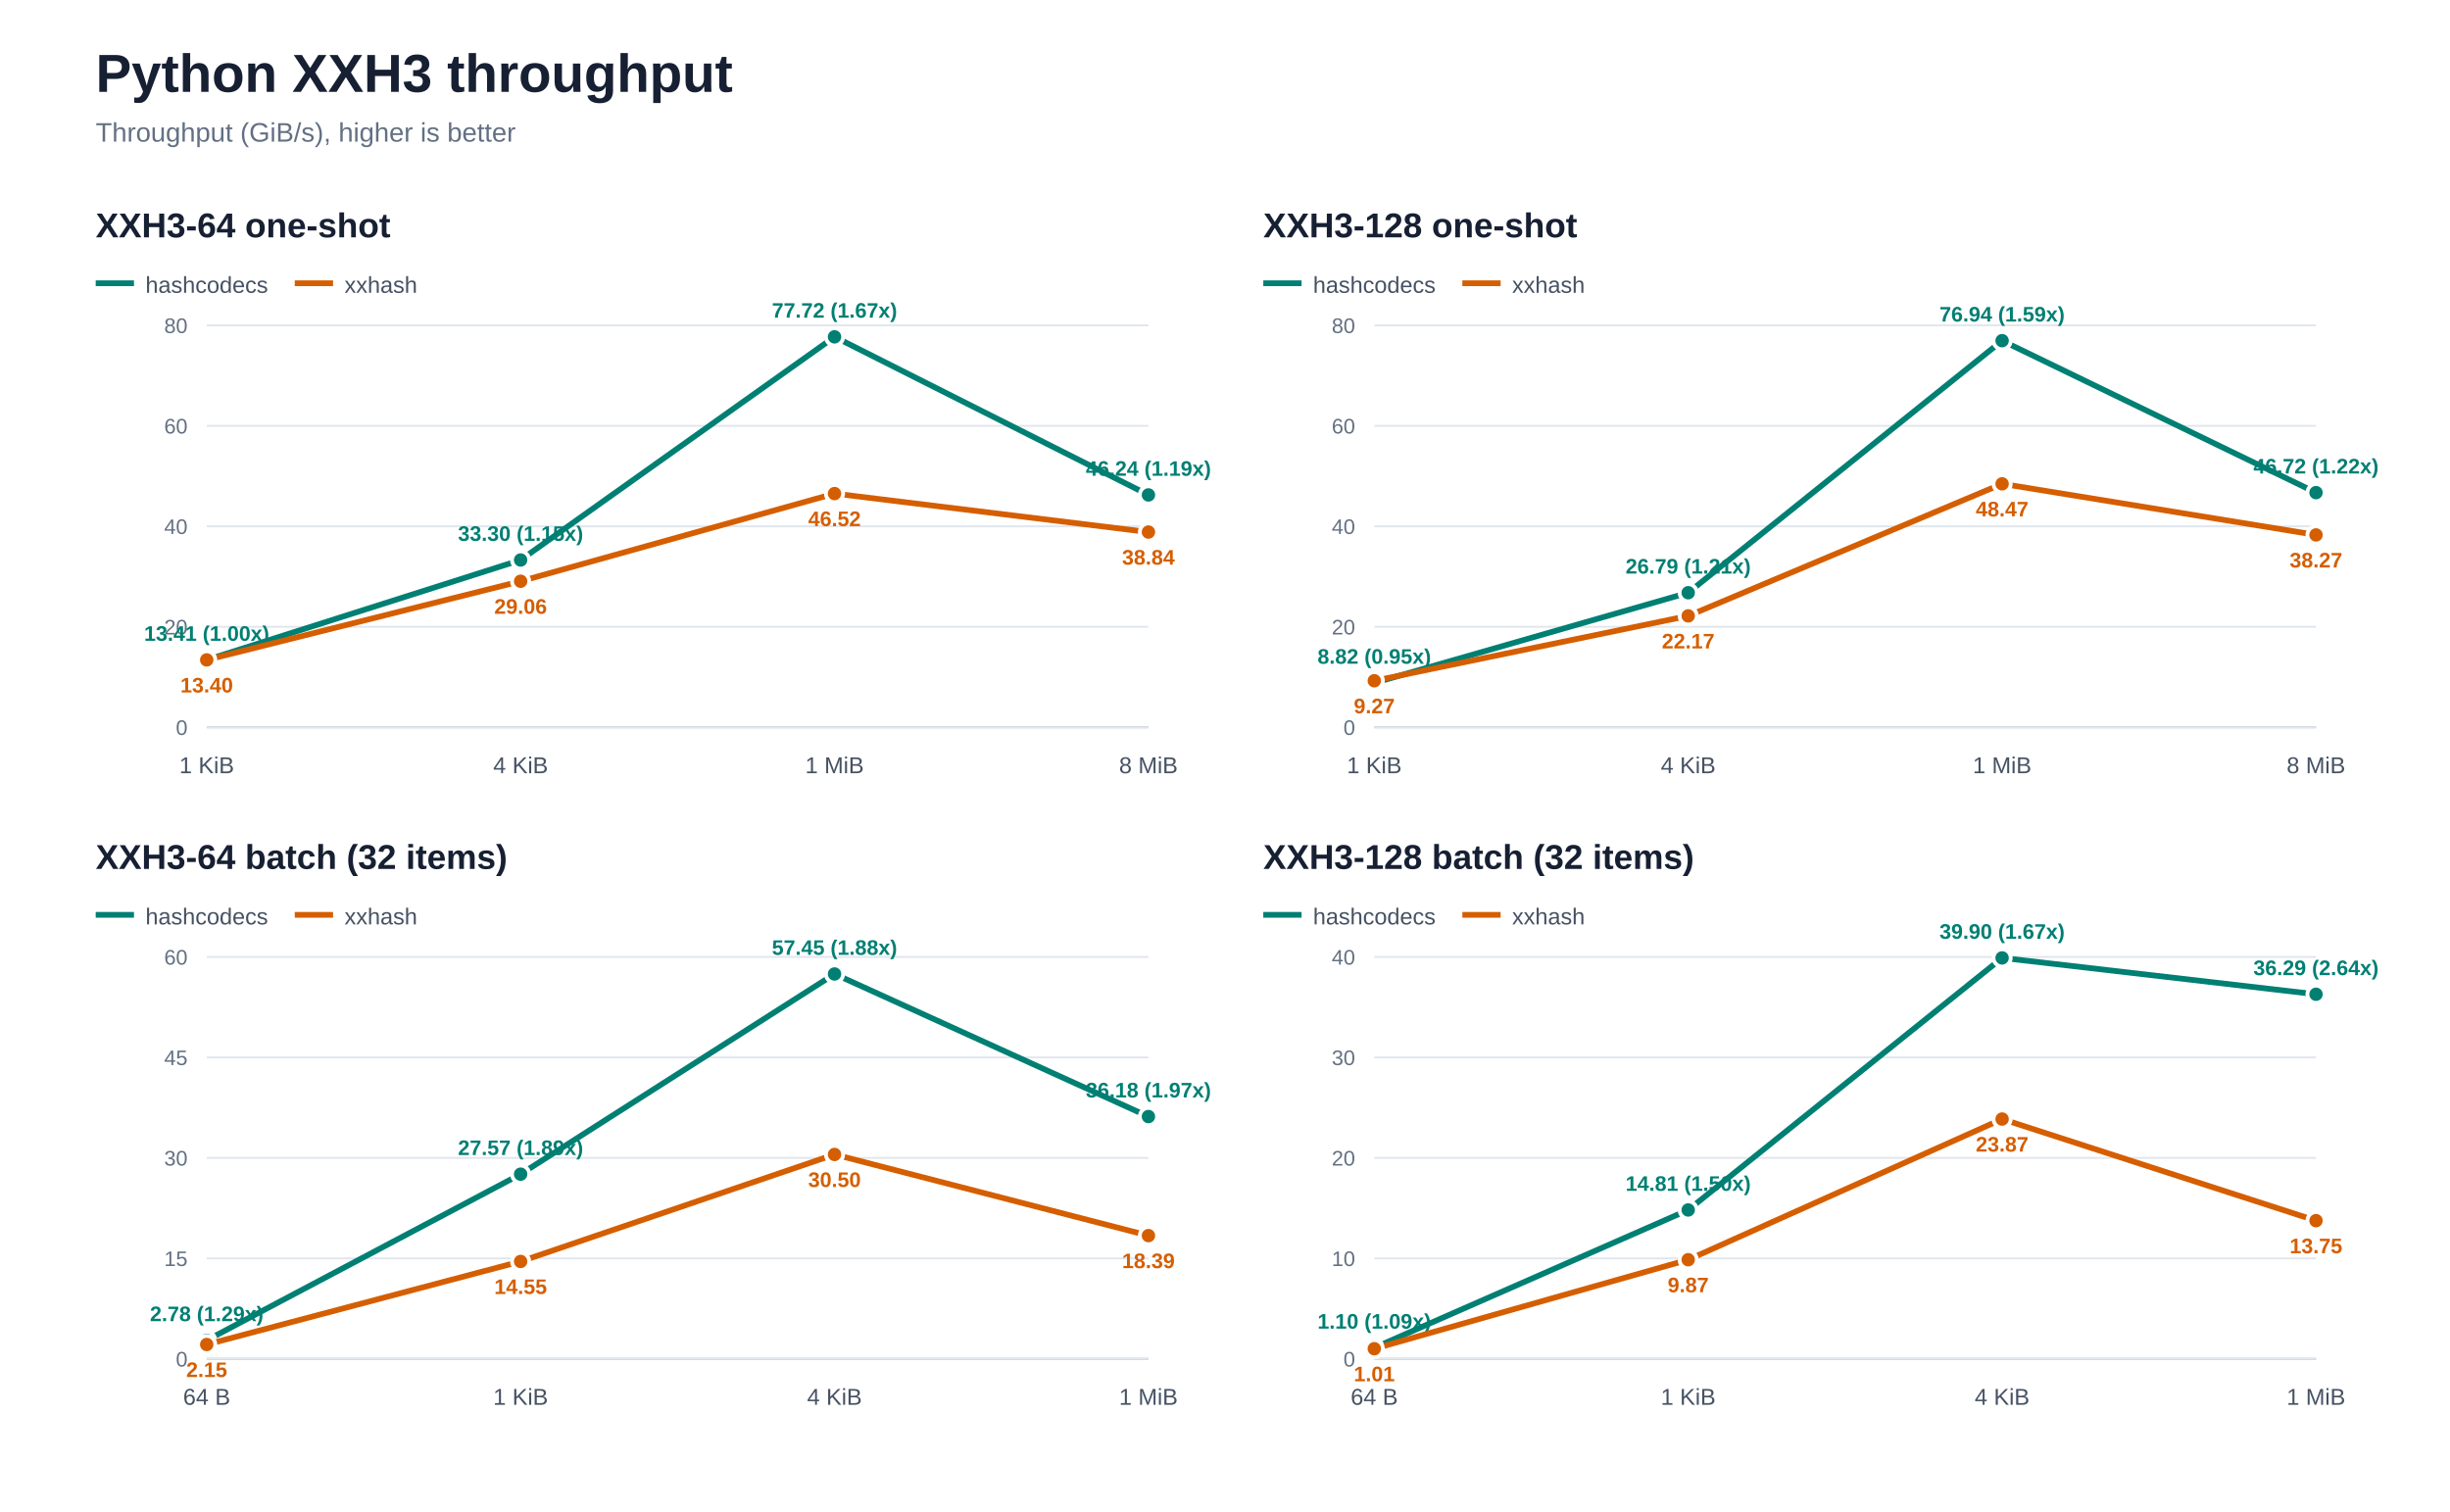
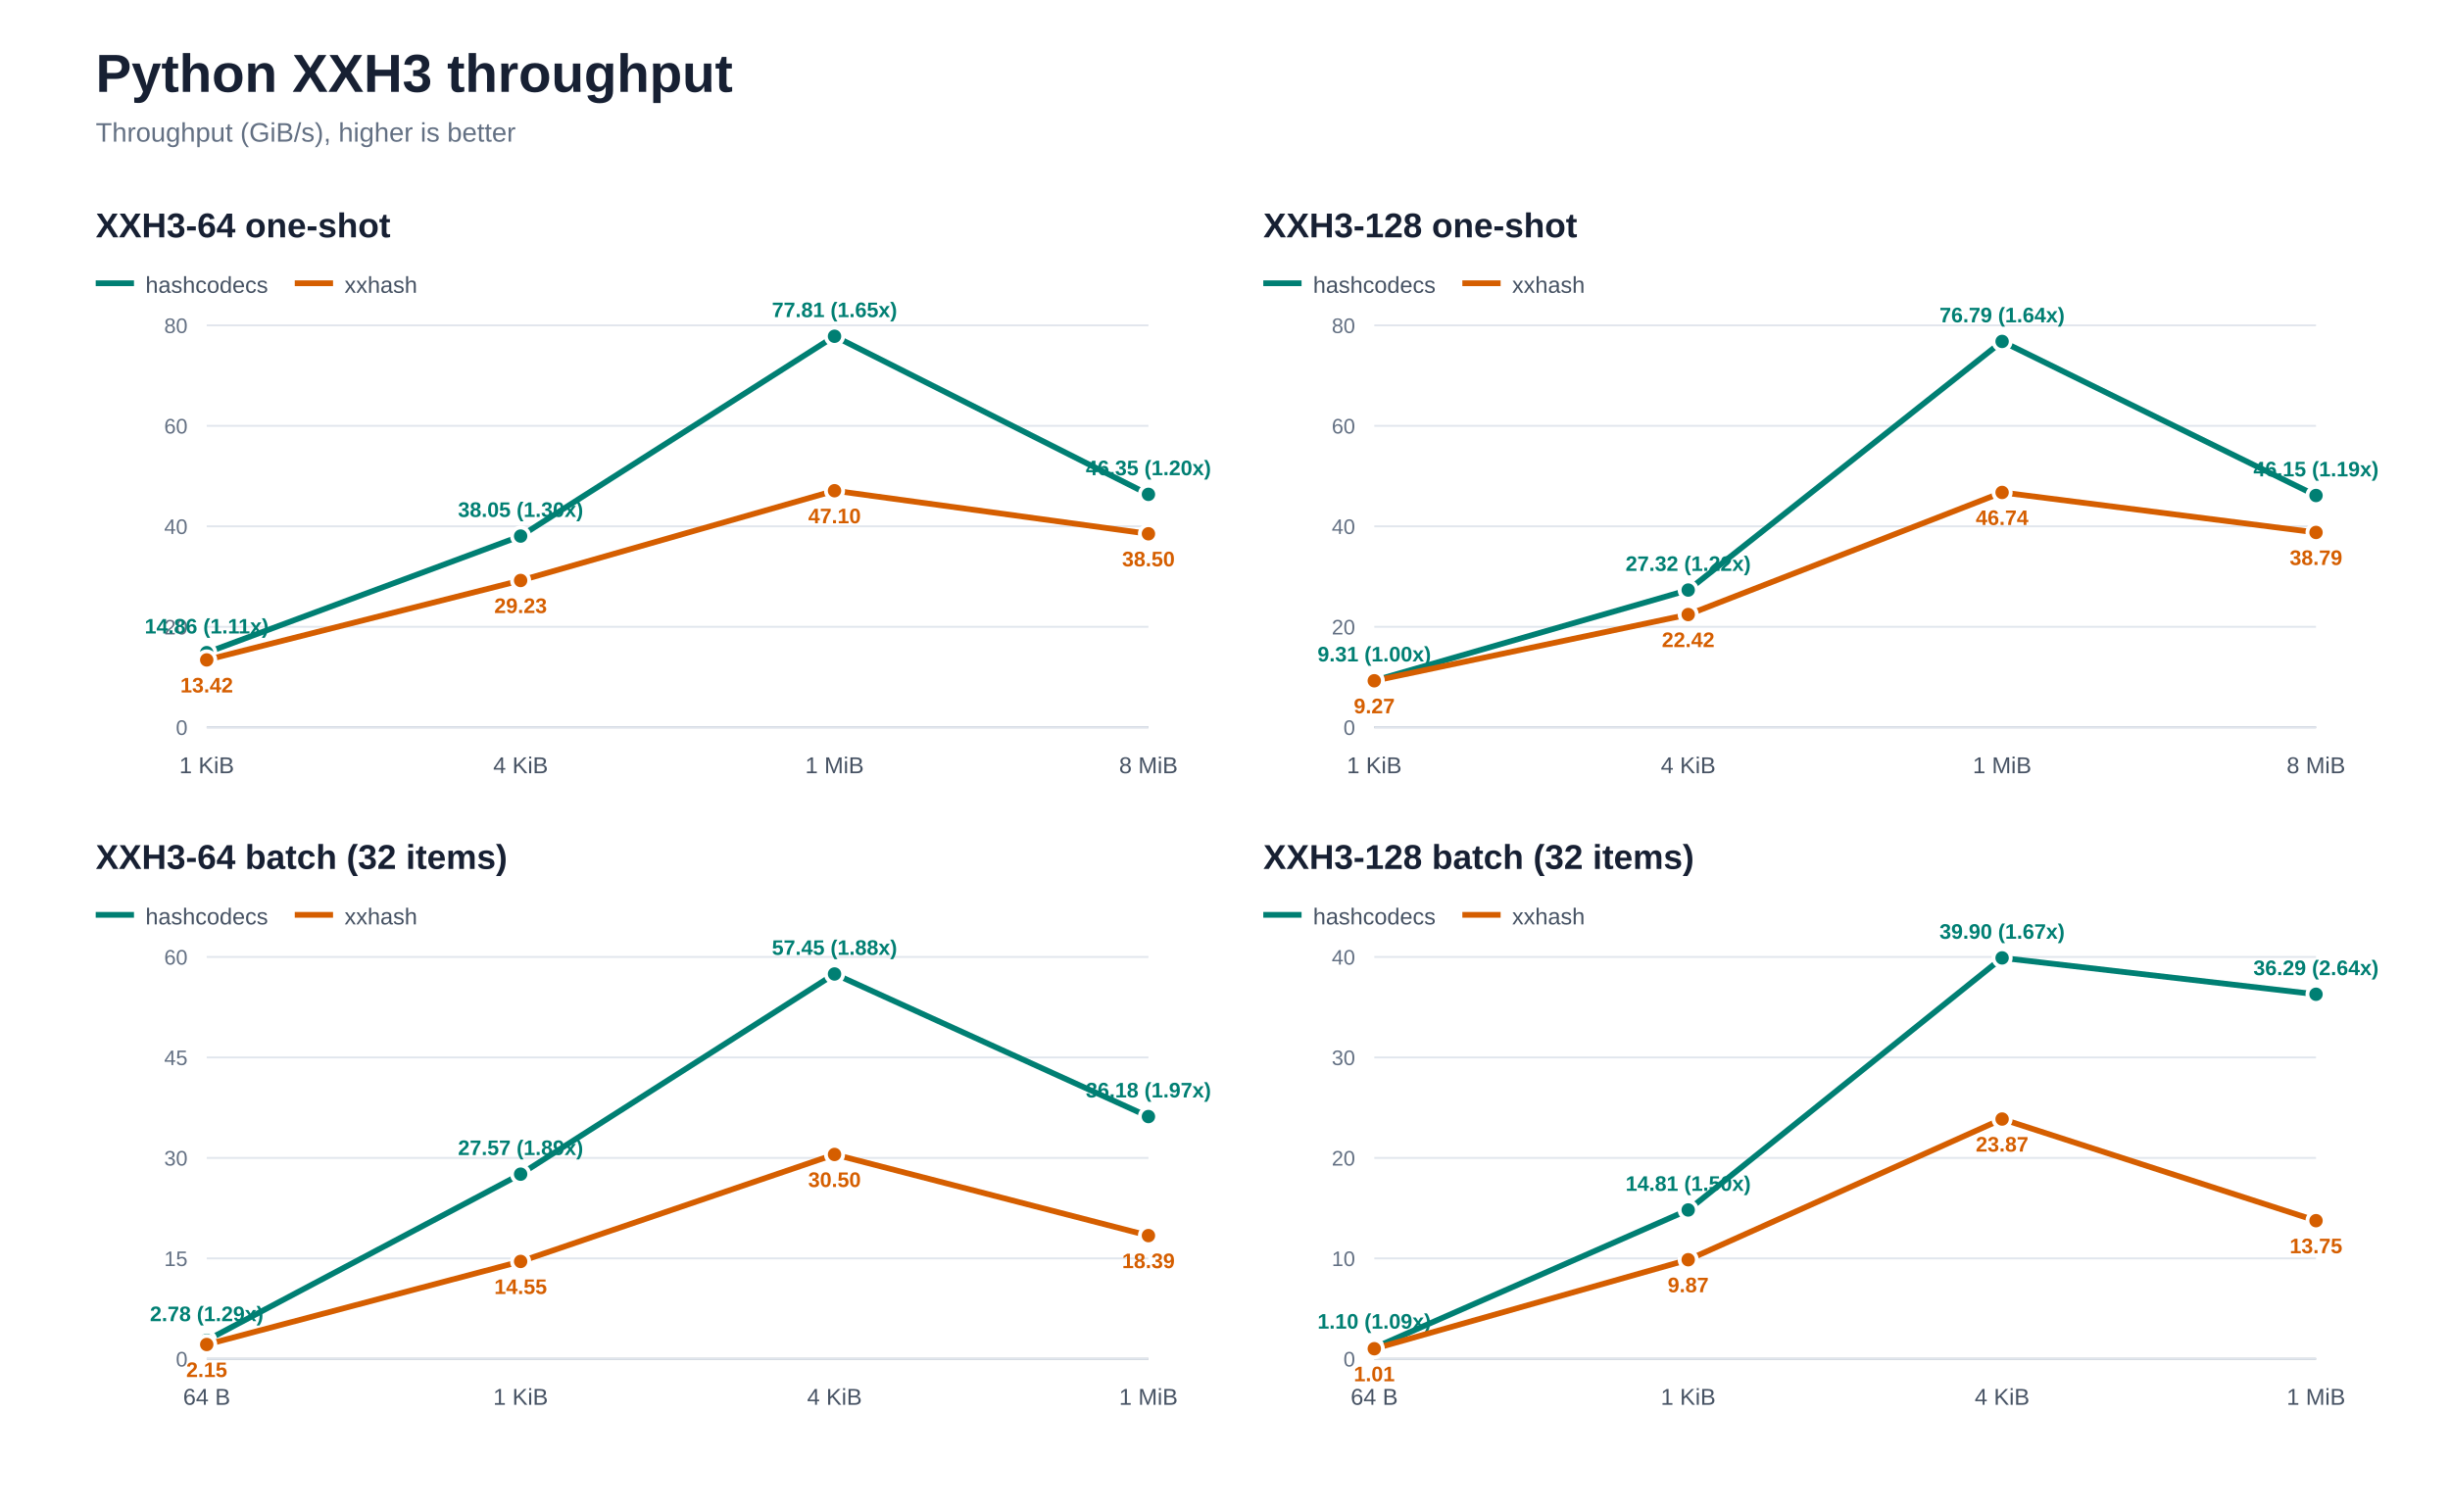
<svg xmlns="http://www.w3.org/2000/svg" width="1280" height="790" viewBox="0 0 1280 790" role="img" aria-labelledby="title desc">
  <rect width="100%" height="100%" fill="#ffffff" />
  <text x="50" y="48" fill="#172033" font-family="Segoe UI,Arial,sans-serif" font-size="28" font-weight="700">Python XXH3 throughput</text>
  <text x="50" y="74" fill="#637083" font-family="Segoe UI,Arial,sans-serif" font-size="14">Throughput (GiB/s), higher is better</text>
  <text x="50" y="124" fill="#172033" font-family="Segoe UI,Arial,sans-serif" font-size="18" font-weight="600">XXH3-64 one-shot</text>
  <line x1="108" y1="380" x2="600" y2="380" stroke="#9aa5b4" />
  <line x1="50" y1="148" x2="70" y2="148" stroke="#007f73" stroke-width="3" />
  <text x="76" y="153" fill="#465263" font-family="Segoe UI,Arial,sans-serif" font-size="12">hashcodecs</text>
  <line x1="154" y1="148" x2="174" y2="148" stroke="#d55e00" stroke-width="3" />
  <text x="180" y="153" fill="#465263" font-family="Segoe UI,Arial,sans-serif" font-size="12">xxhash</text>
  <line x1="108" y1="380.0" x2="600" y2="380.0" stroke="#e1e6ed" />
  <text x="98" y="384.0" text-anchor="end" fill="#637083" font-family="Segoe UI,Arial,sans-serif" font-size="11">0</text>
  <line x1="108" y1="327.5" x2="600" y2="327.5" stroke="#e1e6ed" />
  <text x="98" y="331.5" text-anchor="end" fill="#637083" font-family="Segoe UI,Arial,sans-serif" font-size="11">20</text>
  <line x1="108" y1="275.0" x2="600" y2="275.0" stroke="#e1e6ed" />
  <text x="98" y="279.0" text-anchor="end" fill="#637083" font-family="Segoe UI,Arial,sans-serif" font-size="11">40</text>
  <line x1="108" y1="222.5" x2="600" y2="222.5" stroke="#e1e6ed" />
  <text x="98" y="226.5" text-anchor="end" fill="#637083" font-family="Segoe UI,Arial,sans-serif" font-size="11">60</text>
  <line x1="108" y1="170.0" x2="600" y2="170.0" stroke="#e1e6ed" />
  <text x="98" y="174.0" text-anchor="end" fill="#637083" font-family="Segoe UI,Arial,sans-serif" font-size="11">80</text>
  <text x="108.0" y="404" text-anchor="middle" fill="#465263" font-family="Segoe UI,Arial,sans-serif" font-size="12">1 KiB</text>
  <text x="272.0" y="404" text-anchor="middle" fill="#465263" font-family="Segoe UI,Arial,sans-serif" font-size="12">4 KiB</text>
  <text x="436.0" y="404" text-anchor="middle" fill="#465263" font-family="Segoe UI,Arial,sans-serif" font-size="12">1 MiB</text>
  <text x="600.0" y="404" text-anchor="middle" fill="#465263" font-family="Segoe UI,Arial,sans-serif" font-size="12">8 MiB</text>
-   <polyline points="108.0,344.8 272.0,292.6 436.0,176.0 600.0,258.6" fill="none" stroke="#007f73" stroke-width="3" stroke-linejoin="round" stroke-linecap="round" />
-   <circle cx="108.0" cy="344.8" r="4.5" fill="#007f73" stroke="#ffffff" stroke-width="2" />
-   <text x="108.0" y="334.8" text-anchor="middle" fill="#007f73" font-family="Segoe UI,Arial,sans-serif" font-size="11" font-weight="600">13.41 (1.00x)</text>
-   <circle cx="272.0" cy="292.6" r="4.5" fill="#007f73" stroke="#ffffff" stroke-width="2" />
-   <text x="272.0" y="282.6" text-anchor="middle" fill="#007f73" font-family="Segoe UI,Arial,sans-serif" font-size="11" font-weight="600">33.30 (1.15x)</text>
-   <circle cx="436.0" cy="176.0" r="4.5" fill="#007f73" stroke="#ffffff" stroke-width="2" />
-   <text x="436.0" y="166.0" text-anchor="middle" fill="#007f73" font-family="Segoe UI,Arial,sans-serif" font-size="11" font-weight="600">77.72 (1.67x)</text>
-   <circle cx="600.0" cy="258.6" r="4.5" fill="#007f73" stroke="#ffffff" stroke-width="2" />
-   <text x="600.0" y="248.6" text-anchor="middle" fill="#007f73" font-family="Segoe UI,Arial,sans-serif" font-size="11" font-weight="600">46.24 (1.19x)</text>
-   <polyline points="108.0,344.8 272.0,303.7 436.0,257.9 600.0,278.0" fill="none" stroke="#d55e00" stroke-width="3" stroke-linejoin="round" stroke-linecap="round" />
+   <polyline points="108.0,341.0 272.0,280.1 436.0,175.7 600.0,258.3" fill="none" stroke="#007f73" stroke-width="3" stroke-linejoin="round" stroke-linecap="round" />
+   <circle cx="108.0" cy="341.0" r="4.5" fill="#007f73" stroke="#ffffff" stroke-width="2" />
+   <text x="108.0" y="331.0" text-anchor="middle" fill="#007f73" font-family="Segoe UI,Arial,sans-serif" font-size="11" font-weight="600">14.86 (1.11x)</text>
+   <circle cx="272.0" cy="280.1" r="4.5" fill="#007f73" stroke="#ffffff" stroke-width="2" />
+   <text x="272.0" y="270.1" text-anchor="middle" fill="#007f73" font-family="Segoe UI,Arial,sans-serif" font-size="11" font-weight="600">38.05 (1.30x)</text>
+   <circle cx="436.0" cy="175.7" r="4.5" fill="#007f73" stroke="#ffffff" stroke-width="2" />
+   <text x="436.0" y="165.7" text-anchor="middle" fill="#007f73" font-family="Segoe UI,Arial,sans-serif" font-size="11" font-weight="600">77.81 (1.65x)</text>
+   <circle cx="600.0" cy="258.3" r="4.5" fill="#007f73" stroke="#ffffff" stroke-width="2" />
+   <text x="600.0" y="248.3" text-anchor="middle" fill="#007f73" font-family="Segoe UI,Arial,sans-serif" font-size="11" font-weight="600">46.35 (1.20x)</text>
+   <polyline points="108.0,344.8 272.0,303.3 436.0,256.4 600.0,278.9" fill="none" stroke="#d55e00" stroke-width="3" stroke-linejoin="round" stroke-linecap="round" />
  <circle cx="108.0" cy="344.8" r="4.5" fill="#d55e00" stroke="#ffffff" stroke-width="2" />
-   <text x="108.0" y="361.8" text-anchor="middle" fill="#d55e00" font-family="Segoe UI,Arial,sans-serif" font-size="11" font-weight="600">13.40</text>
-   <circle cx="272.0" cy="303.7" r="4.5" fill="#d55e00" stroke="#ffffff" stroke-width="2" />
-   <text x="272.0" y="320.7" text-anchor="middle" fill="#d55e00" font-family="Segoe UI,Arial,sans-serif" font-size="11" font-weight="600">29.06</text>
-   <circle cx="436.0" cy="257.9" r="4.5" fill="#d55e00" stroke="#ffffff" stroke-width="2" />
-   <text x="436.0" y="274.9" text-anchor="middle" fill="#d55e00" font-family="Segoe UI,Arial,sans-serif" font-size="11" font-weight="600">46.52</text>
-   <circle cx="600.0" cy="278.0" r="4.5" fill="#d55e00" stroke="#ffffff" stroke-width="2" />
-   <text x="600.0" y="295.0" text-anchor="middle" fill="#d55e00" font-family="Segoe UI,Arial,sans-serif" font-size="11" font-weight="600">38.84</text>
+   <text x="108.0" y="361.8" text-anchor="middle" fill="#d55e00" font-family="Segoe UI,Arial,sans-serif" font-size="11" font-weight="600">13.42</text>
+   <circle cx="272.0" cy="303.3" r="4.5" fill="#d55e00" stroke="#ffffff" stroke-width="2" />
+   <text x="272.0" y="320.3" text-anchor="middle" fill="#d55e00" font-family="Segoe UI,Arial,sans-serif" font-size="11" font-weight="600">29.23</text>
+   <circle cx="436.0" cy="256.4" r="4.5" fill="#d55e00" stroke="#ffffff" stroke-width="2" />
+   <text x="436.0" y="273.4" text-anchor="middle" fill="#d55e00" font-family="Segoe UI,Arial,sans-serif" font-size="11" font-weight="600">47.10</text>
+   <circle cx="600.0" cy="278.9" r="4.5" fill="#d55e00" stroke="#ffffff" stroke-width="2" />
+   <text x="600.0" y="295.9" text-anchor="middle" fill="#d55e00" font-family="Segoe UI,Arial,sans-serif" font-size="11" font-weight="600">38.50</text>
  <text x="660" y="124" fill="#172033" font-family="Segoe UI,Arial,sans-serif" font-size="18" font-weight="600">XXH3-128 one-shot</text>
  <line x1="718" y1="380" x2="1210" y2="380" stroke="#9aa5b4" />
  <line x1="660" y1="148" x2="680" y2="148" stroke="#007f73" stroke-width="3" />
  <text x="686" y="153" fill="#465263" font-family="Segoe UI,Arial,sans-serif" font-size="12">hashcodecs</text>
  <line x1="764" y1="148" x2="784" y2="148" stroke="#d55e00" stroke-width="3" />
  <text x="790" y="153" fill="#465263" font-family="Segoe UI,Arial,sans-serif" font-size="12">xxhash</text>
  <line x1="718" y1="380.0" x2="1210" y2="380.0" stroke="#e1e6ed" />
  <text x="708" y="384.0" text-anchor="end" fill="#637083" font-family="Segoe UI,Arial,sans-serif" font-size="11">0</text>
  <line x1="718" y1="327.5" x2="1210" y2="327.5" stroke="#e1e6ed" />
  <text x="708" y="331.5" text-anchor="end" fill="#637083" font-family="Segoe UI,Arial,sans-serif" font-size="11">20</text>
  <line x1="718" y1="275.0" x2="1210" y2="275.0" stroke="#e1e6ed" />
  <text x="708" y="279.0" text-anchor="end" fill="#637083" font-family="Segoe UI,Arial,sans-serif" font-size="11">40</text>
  <line x1="718" y1="222.5" x2="1210" y2="222.5" stroke="#e1e6ed" />
  <text x="708" y="226.5" text-anchor="end" fill="#637083" font-family="Segoe UI,Arial,sans-serif" font-size="11">60</text>
  <line x1="718" y1="170.0" x2="1210" y2="170.0" stroke="#e1e6ed" />
  <text x="708" y="174.0" text-anchor="end" fill="#637083" font-family="Segoe UI,Arial,sans-serif" font-size="11">80</text>
  <text x="718.0" y="404" text-anchor="middle" fill="#465263" font-family="Segoe UI,Arial,sans-serif" font-size="12">1 KiB</text>
  <text x="882.0" y="404" text-anchor="middle" fill="#465263" font-family="Segoe UI,Arial,sans-serif" font-size="12">4 KiB</text>
  <text x="1046.0" y="404" text-anchor="middle" fill="#465263" font-family="Segoe UI,Arial,sans-serif" font-size="12">1 MiB</text>
  <text x="1210.0" y="404" text-anchor="middle" fill="#465263" font-family="Segoe UI,Arial,sans-serif" font-size="12">8 MiB</text>
-   <polyline points="718.0,356.8 882.0,309.7 1046.0,178.0 1210.0,257.4" fill="none" stroke="#007f73" stroke-width="3" stroke-linejoin="round" stroke-linecap="round" />
-   <circle cx="718.0" cy="356.8" r="4.5" fill="#007f73" stroke="#ffffff" stroke-width="2" />
-   <text x="718.0" y="346.8" text-anchor="middle" fill="#007f73" font-family="Segoe UI,Arial,sans-serif" font-size="11" font-weight="600">8.82 (0.95x)</text>
-   <circle cx="882.0" cy="309.7" r="4.5" fill="#007f73" stroke="#ffffff" stroke-width="2" />
-   <text x="882.0" y="299.7" text-anchor="middle" fill="#007f73" font-family="Segoe UI,Arial,sans-serif" font-size="11" font-weight="600">26.79 (1.21x)</text>
-   <circle cx="1046.0" cy="178.0" r="4.5" fill="#007f73" stroke="#ffffff" stroke-width="2" />
-   <text x="1046.0" y="168.0" text-anchor="middle" fill="#007f73" font-family="Segoe UI,Arial,sans-serif" font-size="11" font-weight="600">76.94 (1.59x)</text>
-   <circle cx="1210.0" cy="257.4" r="4.5" fill="#007f73" stroke="#ffffff" stroke-width="2" />
-   <text x="1210.0" y="247.4" text-anchor="middle" fill="#007f73" font-family="Segoe UI,Arial,sans-serif" font-size="11" font-weight="600">46.72 (1.22x)</text>
-   <polyline points="718.0,355.7 882.0,321.8 1046.0,252.8 1210.0,279.5" fill="none" stroke="#d55e00" stroke-width="3" stroke-linejoin="round" stroke-linecap="round" />
+   <polyline points="718.0,355.6 882.0,308.3 1046.0,178.4 1210.0,258.9" fill="none" stroke="#007f73" stroke-width="3" stroke-linejoin="round" stroke-linecap="round" />
+   <circle cx="718.0" cy="355.6" r="4.5" fill="#007f73" stroke="#ffffff" stroke-width="2" />
+   <text x="718.0" y="345.6" text-anchor="middle" fill="#007f73" font-family="Segoe UI,Arial,sans-serif" font-size="11" font-weight="600">9.31 (1.00x)</text>
+   <circle cx="882.0" cy="308.3" r="4.5" fill="#007f73" stroke="#ffffff" stroke-width="2" />
+   <text x="882.0" y="298.3" text-anchor="middle" fill="#007f73" font-family="Segoe UI,Arial,sans-serif" font-size="11" font-weight="600">27.32 (1.22x)</text>
+   <circle cx="1046.0" cy="178.4" r="4.5" fill="#007f73" stroke="#ffffff" stroke-width="2" />
+   <text x="1046.0" y="168.4" text-anchor="middle" fill="#007f73" font-family="Segoe UI,Arial,sans-serif" font-size="11" font-weight="600">76.79 (1.64x)</text>
+   <circle cx="1210.0" cy="258.9" r="4.5" fill="#007f73" stroke="#ffffff" stroke-width="2" />
+   <text x="1210.0" y="248.9" text-anchor="middle" fill="#007f73" font-family="Segoe UI,Arial,sans-serif" font-size="11" font-weight="600">46.15 (1.19x)</text>
+   <polyline points="718.0,355.7 882.0,321.1 1046.0,257.3 1210.0,278.2" fill="none" stroke="#d55e00" stroke-width="3" stroke-linejoin="round" stroke-linecap="round" />
  <circle cx="718.0" cy="355.7" r="4.5" fill="#d55e00" stroke="#ffffff" stroke-width="2" />
  <text x="718.0" y="372.7" text-anchor="middle" fill="#d55e00" font-family="Segoe UI,Arial,sans-serif" font-size="11" font-weight="600">9.27</text>
-   <circle cx="882.0" cy="321.8" r="4.5" fill="#d55e00" stroke="#ffffff" stroke-width="2" />
-   <text x="882.0" y="338.8" text-anchor="middle" fill="#d55e00" font-family="Segoe UI,Arial,sans-serif" font-size="11" font-weight="600">22.17</text>
-   <circle cx="1046.0" cy="252.8" r="4.5" fill="#d55e00" stroke="#ffffff" stroke-width="2" />
-   <text x="1046.0" y="269.8" text-anchor="middle" fill="#d55e00" font-family="Segoe UI,Arial,sans-serif" font-size="11" font-weight="600">48.47</text>
-   <circle cx="1210.0" cy="279.5" r="4.5" fill="#d55e00" stroke="#ffffff" stroke-width="2" />
-   <text x="1210.0" y="296.5" text-anchor="middle" fill="#d55e00" font-family="Segoe UI,Arial,sans-serif" font-size="11" font-weight="600">38.27</text>
+   <circle cx="882.0" cy="321.1" r="4.5" fill="#d55e00" stroke="#ffffff" stroke-width="2" />
+   <text x="882.0" y="338.1" text-anchor="middle" fill="#d55e00" font-family="Segoe UI,Arial,sans-serif" font-size="11" font-weight="600">22.42</text>
+   <circle cx="1046.0" cy="257.3" r="4.5" fill="#d55e00" stroke="#ffffff" stroke-width="2" />
+   <text x="1046.0" y="274.3" text-anchor="middle" fill="#d55e00" font-family="Segoe UI,Arial,sans-serif" font-size="11" font-weight="600">46.74</text>
+   <circle cx="1210.0" cy="278.2" r="4.5" fill="#d55e00" stroke="#ffffff" stroke-width="2" />
+   <text x="1210.0" y="295.2" text-anchor="middle" fill="#d55e00" font-family="Segoe UI,Arial,sans-serif" font-size="11" font-weight="600">38.79</text>
  <text x="50" y="454" fill="#172033" font-family="Segoe UI,Arial,sans-serif" font-size="18" font-weight="600">XXH3-64 batch (32 items)</text>
  <line x1="108" y1="710" x2="600" y2="710" stroke="#9aa5b4" />
  <line x1="50" y1="478" x2="70" y2="478" stroke="#007f73" stroke-width="3" />
  <text x="76" y="483" fill="#465263" font-family="Segoe UI,Arial,sans-serif" font-size="12">hashcodecs</text>
  <line x1="154" y1="478" x2="174" y2="478" stroke="#d55e00" stroke-width="3" />
  <text x="180" y="483" fill="#465263" font-family="Segoe UI,Arial,sans-serif" font-size="12">xxhash</text>
  <line x1="108" y1="710.0" x2="600" y2="710.0" stroke="#e1e6ed" />
  <text x="98" y="714.0" text-anchor="end" fill="#637083" font-family="Segoe UI,Arial,sans-serif" font-size="11">0</text>
  <line x1="108" y1="657.5" x2="600" y2="657.5" stroke="#e1e6ed" />
  <text x="98" y="661.5" text-anchor="end" fill="#637083" font-family="Segoe UI,Arial,sans-serif" font-size="11">15</text>
  <line x1="108" y1="605.0" x2="600" y2="605.0" stroke="#e1e6ed" />
  <text x="98" y="609.0" text-anchor="end" fill="#637083" font-family="Segoe UI,Arial,sans-serif" font-size="11">30</text>
  <line x1="108" y1="552.5" x2="600" y2="552.5" stroke="#e1e6ed" />
  <text x="98" y="556.5" text-anchor="end" fill="#637083" font-family="Segoe UI,Arial,sans-serif" font-size="11">45</text>
  <line x1="108" y1="500.0" x2="600" y2="500.0" stroke="#e1e6ed" />
  <text x="98" y="504.0" text-anchor="end" fill="#637083" font-family="Segoe UI,Arial,sans-serif" font-size="11">60</text>
  <text x="108.0" y="734" text-anchor="middle" fill="#465263" font-family="Segoe UI,Arial,sans-serif" font-size="12">64 B</text>
  <text x="272.0" y="734" text-anchor="middle" fill="#465263" font-family="Segoe UI,Arial,sans-serif" font-size="12">1 KiB</text>
  <text x="436.0" y="734" text-anchor="middle" fill="#465263" font-family="Segoe UI,Arial,sans-serif" font-size="12">4 KiB</text>
  <text x="600.0" y="734" text-anchor="middle" fill="#465263" font-family="Segoe UI,Arial,sans-serif" font-size="12">1 MiB</text>
  <polyline points="108.0,700.3 272.0,613.5 436.0,508.9 600.0,583.4" fill="none" stroke="#007f73" stroke-width="3" stroke-linejoin="round" stroke-linecap="round" />
  <circle cx="108.0" cy="700.3" r="4.5" fill="#007f73" stroke="#ffffff" stroke-width="2" />
  <text x="108.0" y="690.3" text-anchor="middle" fill="#007f73" font-family="Segoe UI,Arial,sans-serif" font-size="11" font-weight="600">2.78 (1.29x)</text>
  <circle cx="272.0" cy="613.5" r="4.5" fill="#007f73" stroke="#ffffff" stroke-width="2" />
  <text x="272.0" y="603.5" text-anchor="middle" fill="#007f73" font-family="Segoe UI,Arial,sans-serif" font-size="11" font-weight="600">27.57 (1.89x)</text>
  <circle cx="436.0" cy="508.9" r="4.5" fill="#007f73" stroke="#ffffff" stroke-width="2" />
  <text x="436.0" y="498.9" text-anchor="middle" fill="#007f73" font-family="Segoe UI,Arial,sans-serif" font-size="11" font-weight="600">57.45 (1.88x)</text>
  <circle cx="600.0" cy="583.4" r="4.5" fill="#007f73" stroke="#ffffff" stroke-width="2" />
  <text x="600.0" y="573.4" text-anchor="middle" fill="#007f73" font-family="Segoe UI,Arial,sans-serif" font-size="11" font-weight="600">36.18 (1.97x)</text>
  <polyline points="108.0,702.5 272.0,659.1 436.0,603.2 600.0,645.6" fill="none" stroke="#d55e00" stroke-width="3" stroke-linejoin="round" stroke-linecap="round" />
  <circle cx="108.0" cy="702.5" r="4.5" fill="#d55e00" stroke="#ffffff" stroke-width="2" />
  <text x="108.0" y="719.5" text-anchor="middle" fill="#d55e00" font-family="Segoe UI,Arial,sans-serif" font-size="11" font-weight="600">2.15</text>
  <circle cx="272.0" cy="659.1" r="4.5" fill="#d55e00" stroke="#ffffff" stroke-width="2" />
  <text x="272.0" y="676.1" text-anchor="middle" fill="#d55e00" font-family="Segoe UI,Arial,sans-serif" font-size="11" font-weight="600">14.55</text>
  <circle cx="436.0" cy="603.2" r="4.5" fill="#d55e00" stroke="#ffffff" stroke-width="2" />
  <text x="436.0" y="620.2" text-anchor="middle" fill="#d55e00" font-family="Segoe UI,Arial,sans-serif" font-size="11" font-weight="600">30.50</text>
  <circle cx="600.0" cy="645.6" r="4.5" fill="#d55e00" stroke="#ffffff" stroke-width="2" />
  <text x="600.0" y="662.6" text-anchor="middle" fill="#d55e00" font-family="Segoe UI,Arial,sans-serif" font-size="11" font-weight="600">18.39</text>
  <text x="660" y="454" fill="#172033" font-family="Segoe UI,Arial,sans-serif" font-size="18" font-weight="600">XXH3-128 batch (32 items)</text>
  <line x1="718" y1="710" x2="1210" y2="710" stroke="#9aa5b4" />
  <line x1="660" y1="478" x2="680" y2="478" stroke="#007f73" stroke-width="3" />
  <text x="686" y="483" fill="#465263" font-family="Segoe UI,Arial,sans-serif" font-size="12">hashcodecs</text>
  <line x1="764" y1="478" x2="784" y2="478" stroke="#d55e00" stroke-width="3" />
  <text x="790" y="483" fill="#465263" font-family="Segoe UI,Arial,sans-serif" font-size="12">xxhash</text>
  <line x1="718" y1="710.0" x2="1210" y2="710.0" stroke="#e1e6ed" />
  <text x="708" y="714.0" text-anchor="end" fill="#637083" font-family="Segoe UI,Arial,sans-serif" font-size="11">0</text>
  <line x1="718" y1="657.5" x2="1210" y2="657.5" stroke="#e1e6ed" />
  <text x="708" y="661.5" text-anchor="end" fill="#637083" font-family="Segoe UI,Arial,sans-serif" font-size="11">10</text>
  <line x1="718" y1="605.0" x2="1210" y2="605.0" stroke="#e1e6ed" />
  <text x="708" y="609.0" text-anchor="end" fill="#637083" font-family="Segoe UI,Arial,sans-serif" font-size="11">20</text>
  <line x1="718" y1="552.5" x2="1210" y2="552.5" stroke="#e1e6ed" />
  <text x="708" y="556.5" text-anchor="end" fill="#637083" font-family="Segoe UI,Arial,sans-serif" font-size="11">30</text>
  <line x1="718" y1="500.0" x2="1210" y2="500.0" stroke="#e1e6ed" />
  <text x="708" y="504.0" text-anchor="end" fill="#637083" font-family="Segoe UI,Arial,sans-serif" font-size="11">40</text>
  <text x="718.0" y="734" text-anchor="middle" fill="#465263" font-family="Segoe UI,Arial,sans-serif" font-size="12">64 B</text>
  <text x="882.0" y="734" text-anchor="middle" fill="#465263" font-family="Segoe UI,Arial,sans-serif" font-size="12">1 KiB</text>
  <text x="1046.0" y="734" text-anchor="middle" fill="#465263" font-family="Segoe UI,Arial,sans-serif" font-size="12">4 KiB</text>
  <text x="1210.0" y="734" text-anchor="middle" fill="#465263" font-family="Segoe UI,Arial,sans-serif" font-size="12">1 MiB</text>
  <polyline points="718.0,704.2 882.0,632.2 1046.0,500.5 1210.0,519.5" fill="none" stroke="#007f73" stroke-width="3" stroke-linejoin="round" stroke-linecap="round" />
  <circle cx="718.0" cy="704.2" r="4.5" fill="#007f73" stroke="#ffffff" stroke-width="2" />
  <text x="718.0" y="694.2" text-anchor="middle" fill="#007f73" font-family="Segoe UI,Arial,sans-serif" font-size="11" font-weight="600">1.10 (1.09x)</text>
  <circle cx="882.0" cy="632.2" r="4.5" fill="#007f73" stroke="#ffffff" stroke-width="2" />
  <text x="882.0" y="622.2" text-anchor="middle" fill="#007f73" font-family="Segoe UI,Arial,sans-serif" font-size="11" font-weight="600">14.81 (1.50x)</text>
  <circle cx="1046.0" cy="500.5" r="4.5" fill="#007f73" stroke="#ffffff" stroke-width="2" />
  <text x="1046.0" y="490.5" text-anchor="middle" fill="#007f73" font-family="Segoe UI,Arial,sans-serif" font-size="11" font-weight="600">39.90 (1.67x)</text>
  <circle cx="1210.0" cy="519.5" r="4.5" fill="#007f73" stroke="#ffffff" stroke-width="2" />
  <text x="1210.0" y="509.5" text-anchor="middle" fill="#007f73" font-family="Segoe UI,Arial,sans-serif" font-size="11" font-weight="600">36.29 (2.64x)</text>
  <polyline points="718.0,704.7 882.0,658.2 1046.0,584.7 1210.0,637.8" fill="none" stroke="#d55e00" stroke-width="3" stroke-linejoin="round" stroke-linecap="round" />
  <circle cx="718.0" cy="704.7" r="4.5" fill="#d55e00" stroke="#ffffff" stroke-width="2" />
  <text x="718.0" y="721.7" text-anchor="middle" fill="#d55e00" font-family="Segoe UI,Arial,sans-serif" font-size="11" font-weight="600">1.01</text>
  <circle cx="882.0" cy="658.2" r="4.5" fill="#d55e00" stroke="#ffffff" stroke-width="2" />
  <text x="882.0" y="675.2" text-anchor="middle" fill="#d55e00" font-family="Segoe UI,Arial,sans-serif" font-size="11" font-weight="600">9.87</text>
  <circle cx="1046.0" cy="584.7" r="4.5" fill="#d55e00" stroke="#ffffff" stroke-width="2" />
  <text x="1046.0" y="601.7" text-anchor="middle" fill="#d55e00" font-family="Segoe UI,Arial,sans-serif" font-size="11" font-weight="600">23.87</text>
  <circle cx="1210.0" cy="637.8" r="4.5" fill="#d55e00" stroke="#ffffff" stroke-width="2" />
  <text x="1210.0" y="654.8" text-anchor="middle" fill="#d55e00" font-family="Segoe UI,Arial,sans-serif" font-size="11" font-weight="600">13.75</text>
</svg>
